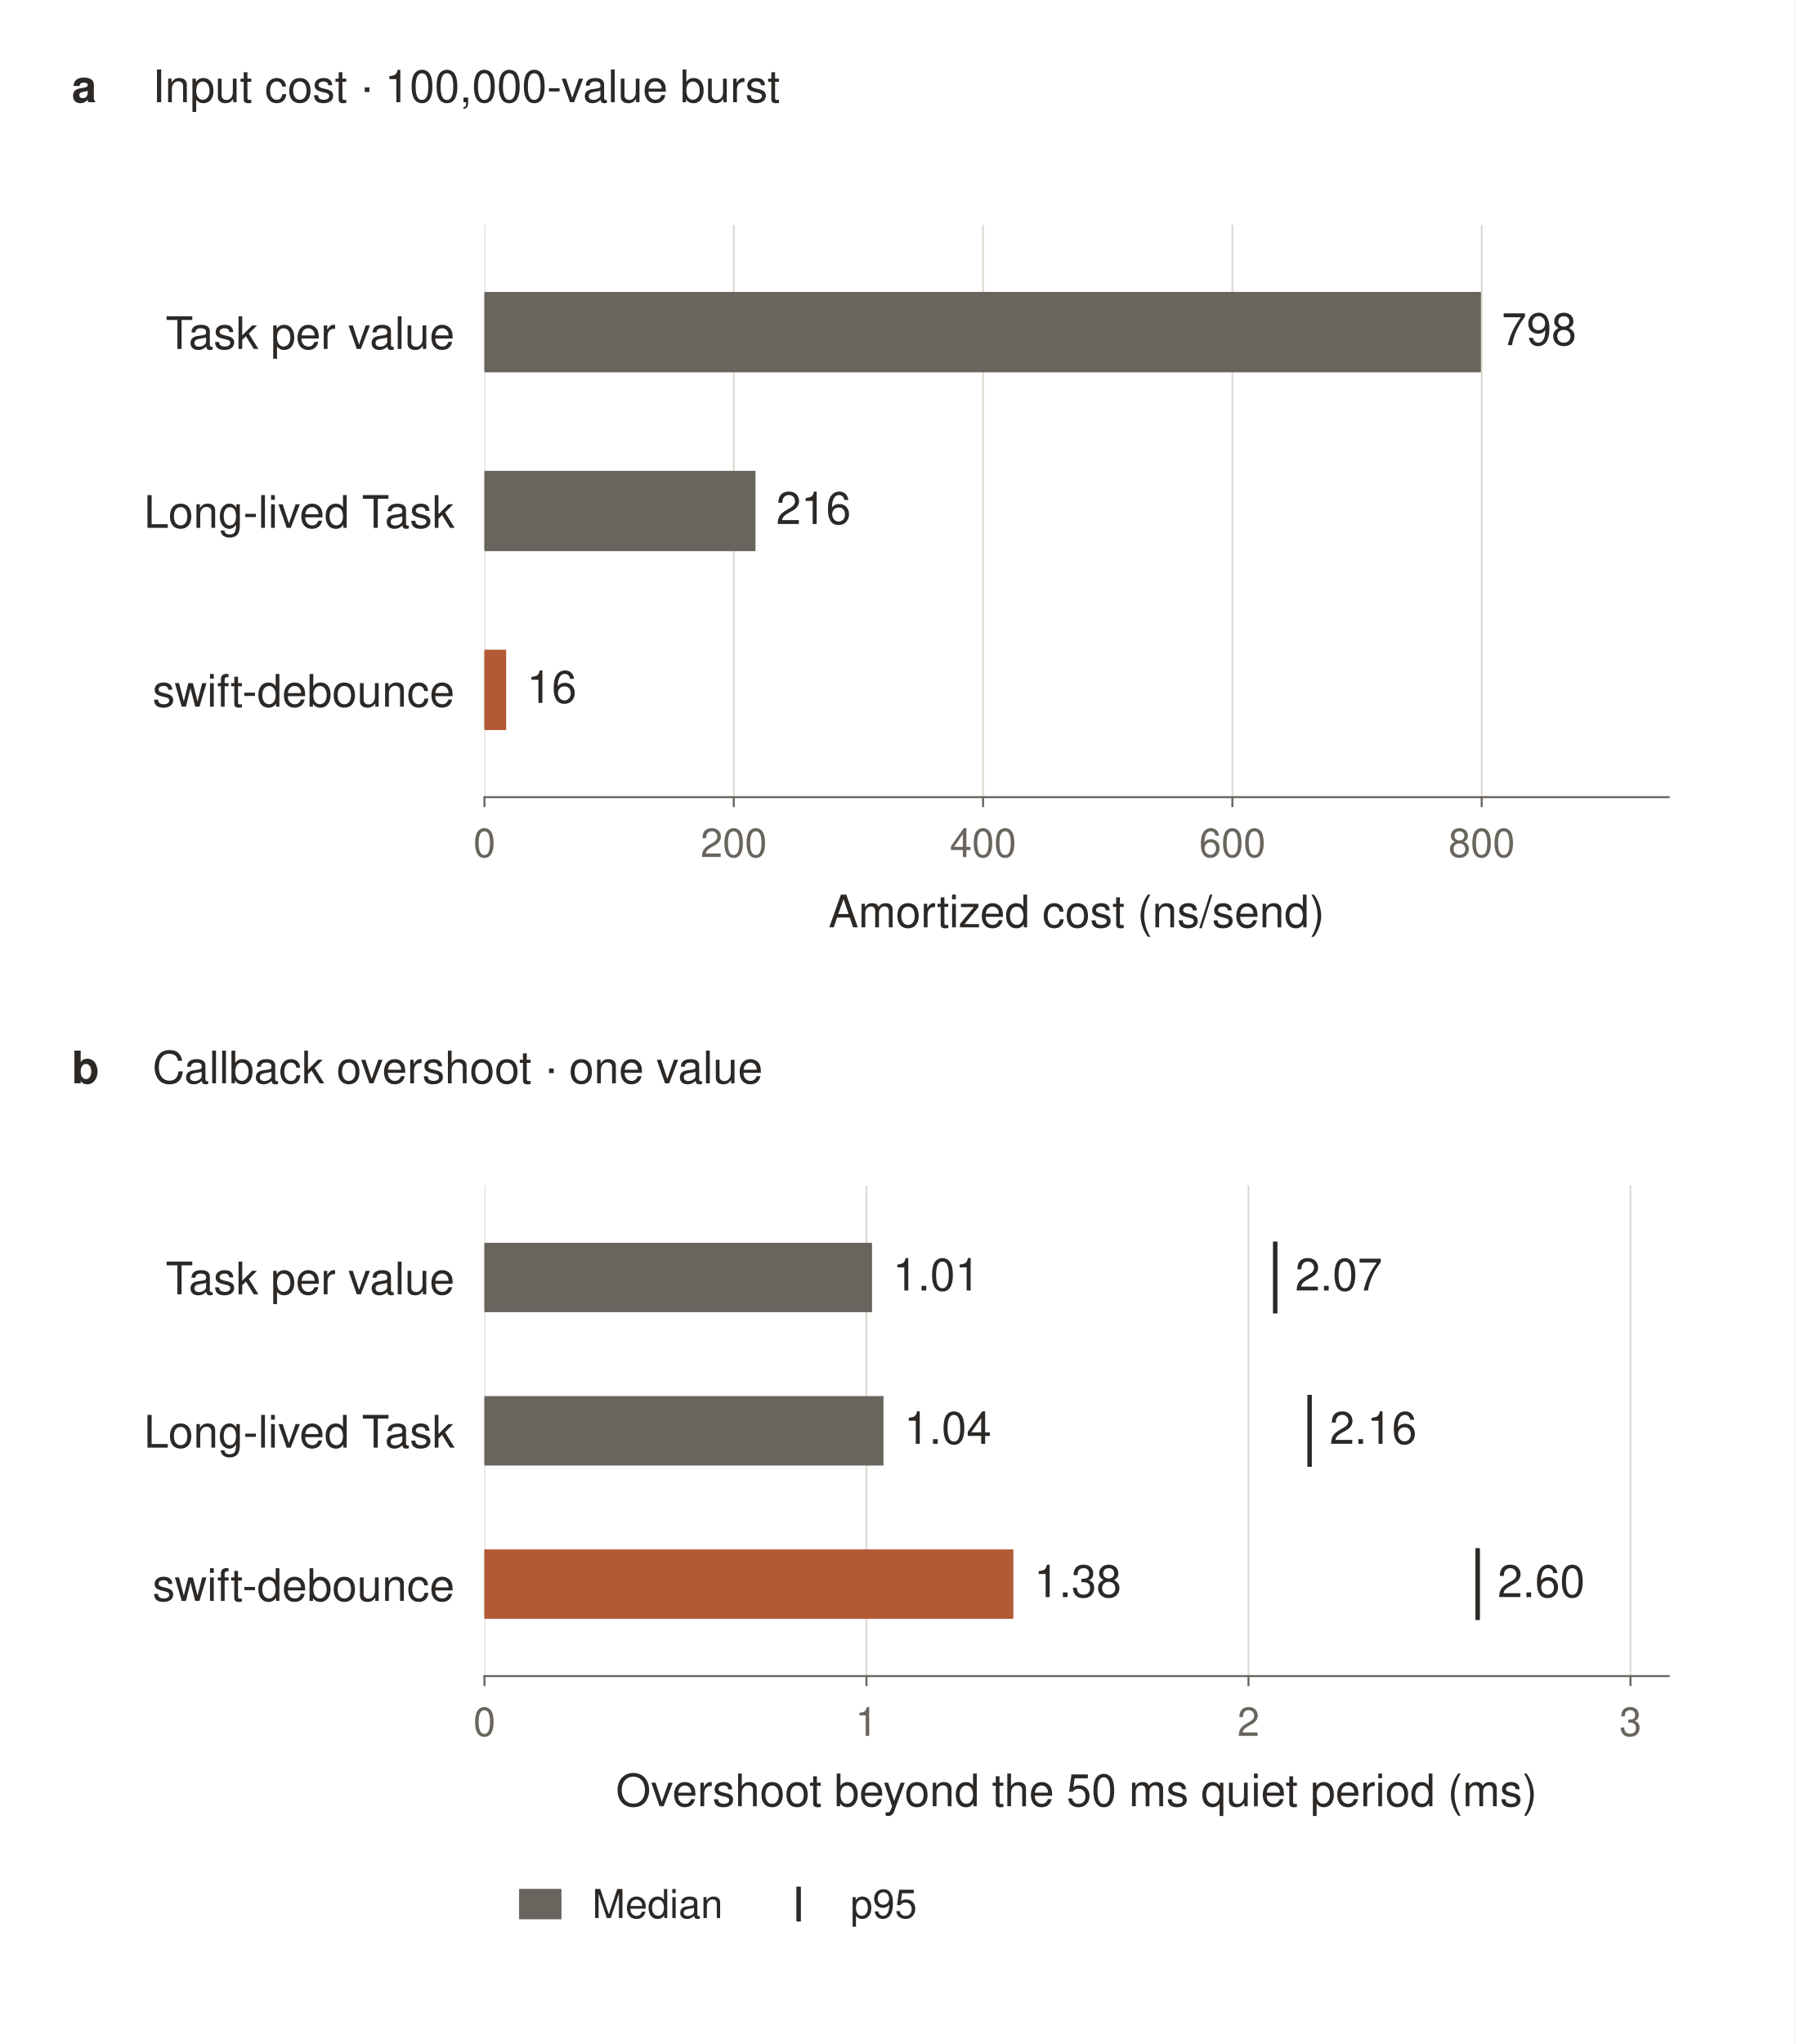
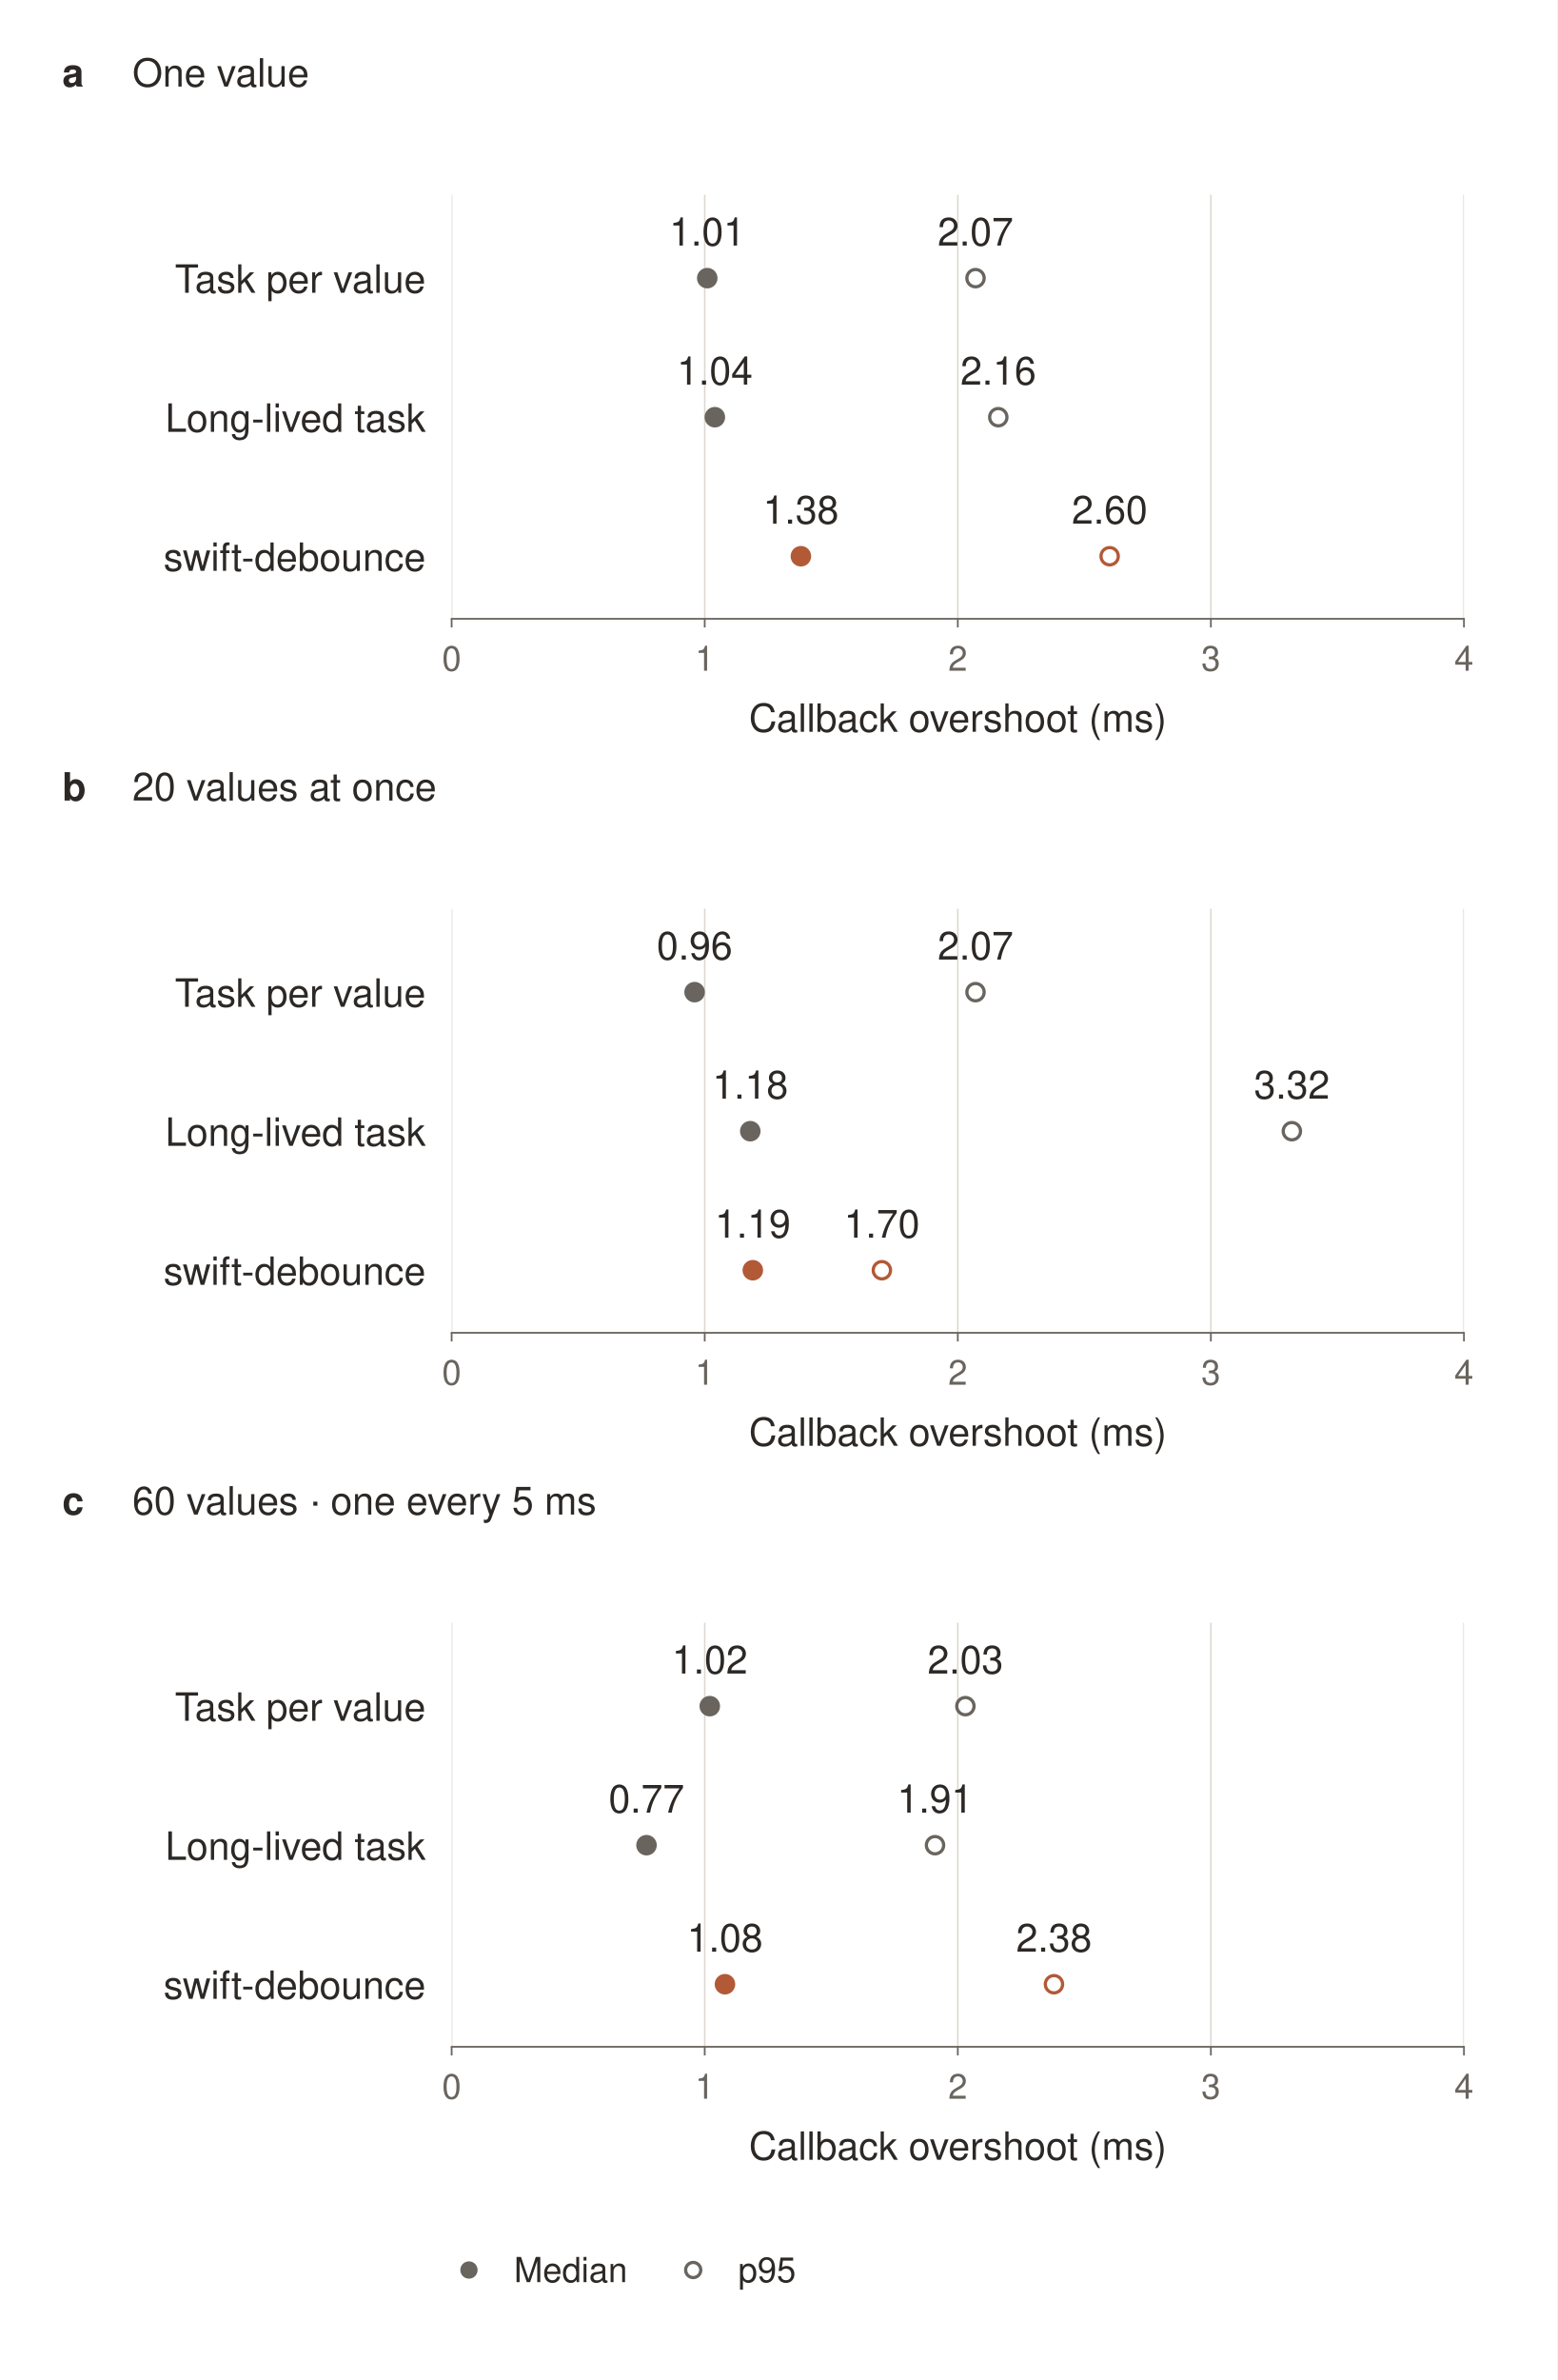
- <svg xmlns="http://www.w3.org/2000/svg" xmlns:xlink="http://www.w3.org/1999/xlink" width="720pt" height="820pt" viewBox="0 0 720 820" version="1.1" role="img" aria-labelledby="12-cost-versus-latency-title 12-cost-versus-latency-desc" xml:lang="en">
+ <svg xmlns="http://www.w3.org/2000/svg" xmlns:xlink="http://www.w3.org/1999/xlink" width="720pt" height="1100pt" viewBox="0 0 720 1100" version="1.1" role="img" aria-labelledby="12-cost-versus-latency-title 12-cost-versus-latency-desc" xml:lang="en">
  <defs>
    <style type="text/css">*{stroke-linejoin: round; stroke-linecap: butt}</style>
  </defs>
  <g id="figure_1">
    <g id="patch_1">
-       <path d="M 0 820 L 720 820 L 720 0 L 0 0 z " style="fill: #ffffff" />
+       <path d="M 0 1100 L 720 1100 L 720 0 L 0 0 z " style="fill: #ffffff" />
    </g>
    <g id="axes_1">
      <g id="patch_2">
-         <path d="M 194.4 319.8 L 669.6 319.8 L 669.6 90.2 L 194.4 90.2 z " style="fill: #ffffff" />
+         <path d="M 208.8 286 L 676.8 286 L 676.8 90 L 208.8 90 z " style="fill: #ffffff" />
      </g>
      <g id="matplotlib.axis_1">
        <g id="xtick_1">
          <g id="line2d_1">
-             <path d="M 194.4 319.8 L 194.4 90.2 " clip-path="url(#p893a5e2f08)" style="fill: none; stroke: #ddd8d0; stroke-width: 0.7; stroke-linecap: square" />
+             <path d="M 208.8 286 L 208.8 90 " clip-path="url(#p05e14ca4dc)" style="fill: none; stroke: #ddd8d0; stroke-width: 0.7; stroke-linecap: square" />
          </g>
          <g id="line2d_2">
            <defs>
              <path id="mcac970d6e6" d="M 0 0 L 0 4 " style="stroke: #69645e; stroke-width: 0.8" />
            </defs>
            <g>
-               <use xlink:href="#mcac970d6e6" x="194.4" y="319.8" style="fill: #69645e; stroke: #69645e; stroke-width: 0.8" />
+               <use xlink:href="#mcac970d6e6" x="208.8" y="286" style="fill: #69645e; stroke: #69645e; stroke-width: 0.8" />
            </g>
          </g>
          <g id="text_1">
-             <text style="font-size: 16px; font-family: 'Helvetica'; text-anchor: middle; fill: #69645e" x="194.4" y="343.8" transform="rotate(-0 194.4 343.8)">0</text>
+             <text style="font-size: 16px; font-family: 'Helvetica'; text-anchor: middle; fill: #69645e" x="208.8" y="310" transform="rotate(-0 208.8 310)">0</text>
          </g>
        </g>
        <g id="xtick_2">
          <g id="line2d_3">
-             <path d="M 294.442 319.8 L 294.442 90.2 " clip-path="url(#p893a5e2f08)" style="fill: none; stroke: #ddd8d0; stroke-width: 0.7; stroke-linecap: square" />
+             <path d="M 325.8 286 L 325.8 90 " clip-path="url(#p05e14ca4dc)" style="fill: none; stroke: #ddd8d0; stroke-width: 0.7; stroke-linecap: square" />
          </g>
          <g id="line2d_4">
            <g>
-               <use xlink:href="#mcac970d6e6" x="294.442" y="319.8" style="fill: #69645e; stroke: #69645e; stroke-width: 0.8" />
+               <use xlink:href="#mcac970d6e6" x="325.8" y="286" style="fill: #69645e; stroke: #69645e; stroke-width: 0.8" />
            </g>
          </g>
          <g id="text_2">
-             <text style="font-size: 16px; font-family: 'Helvetica'; text-anchor: middle; fill: #69645e" x="294.442" y="343.8" transform="rotate(-0 294.4421 343.8)">200</text>
+             <text style="font-size: 16px; font-family: 'Helvetica'; text-anchor: middle; fill: #69645e" x="325.8" y="310" transform="rotate(-0 325.8 310)">1</text>
          </g>
        </g>
        <g id="xtick_3">
          <g id="line2d_5">
-             <path d="M 394.484 319.8 L 394.484 90.2 " clip-path="url(#p893a5e2f08)" style="fill: none; stroke: #ddd8d0; stroke-width: 0.7; stroke-linecap: square" />
+             <path d="M 442.8 286 L 442.8 90 " clip-path="url(#p05e14ca4dc)" style="fill: none; stroke: #ddd8d0; stroke-width: 0.7; stroke-linecap: square" />
          </g>
          <g id="line2d_6">
            <g>
-               <use xlink:href="#mcac970d6e6" x="394.484" y="319.8" style="fill: #69645e; stroke: #69645e; stroke-width: 0.8" />
+               <use xlink:href="#mcac970d6e6" x="442.8" y="286" style="fill: #69645e; stroke: #69645e; stroke-width: 0.8" />
            </g>
          </g>
          <g id="text_3">
-             <text style="font-size: 16px; font-family: 'Helvetica'; text-anchor: middle; fill: #69645e" x="394.484" y="343.8" transform="rotate(-0 394.4842 343.8)">400</text>
+             <text style="font-size: 16px; font-family: 'Helvetica'; text-anchor: middle; fill: #69645e" x="442.8" y="310" transform="rotate(-0 442.8 310)">2</text>
          </g>
        </g>
        <g id="xtick_4">
          <g id="line2d_7">
-             <path d="M 494.526 319.8 L 494.526 90.2 " clip-path="url(#p893a5e2f08)" style="fill: none; stroke: #ddd8d0; stroke-width: 0.7; stroke-linecap: square" />
+             <path d="M 559.8 286 L 559.8 90 " clip-path="url(#p05e14ca4dc)" style="fill: none; stroke: #ddd8d0; stroke-width: 0.7; stroke-linecap: square" />
          </g>
          <g id="line2d_8">
            <g>
-               <use xlink:href="#mcac970d6e6" x="494.526" y="319.8" style="fill: #69645e; stroke: #69645e; stroke-width: 0.8" />
+               <use xlink:href="#mcac970d6e6" x="559.8" y="286" style="fill: #69645e; stroke: #69645e; stroke-width: 0.8" />
            </g>
          </g>
          <g id="text_4">
-             <text style="font-size: 16px; font-family: 'Helvetica'; text-anchor: middle; fill: #69645e" x="494.526" y="343.8" transform="rotate(-0 494.5263 343.8)">600</text>
+             <text style="font-size: 16px; font-family: 'Helvetica'; text-anchor: middle; fill: #69645e" x="559.8" y="310" transform="rotate(-0 559.8 310)">3</text>
          </g>
        </g>
        <g id="xtick_5">
          <g id="line2d_9">
-             <path d="M 594.568 319.8 L 594.568 90.2 " clip-path="url(#p893a5e2f08)" style="fill: none; stroke: #ddd8d0; stroke-width: 0.7; stroke-linecap: square" />
+             <path d="M 676.8 286 L 676.8 90 " clip-path="url(#p05e14ca4dc)" style="fill: none; stroke: #ddd8d0; stroke-width: 0.7; stroke-linecap: square" />
          </g>
          <g id="line2d_10">
            <g>
-               <use xlink:href="#mcac970d6e6" x="594.568" y="319.8" style="fill: #69645e; stroke: #69645e; stroke-width: 0.8" />
+               <use xlink:href="#mcac970d6e6" x="676.8" y="286" style="fill: #69645e; stroke: #69645e; stroke-width: 0.8" />
            </g>
          </g>
          <g id="text_5">
-             <text style="font-size: 16px; font-family: 'Helvetica'; text-anchor: middle; fill: #69645e" x="594.568" y="343.8" transform="rotate(-0 594.5684 343.8)">800</text>
+             <text style="font-size: 16px; font-family: 'Helvetica'; text-anchor: middle; fill: #69645e" x="676.8" y="310" transform="rotate(-0 676.8 310)">4</text>
          </g>
        </g>
        <g id="text_6">
-           <text style="font-size: 18px; font-family: 'Helvetica'; text-anchor: middle; fill: #2c2825" x="432" y="372.019" transform="rotate(-0 432 372.0188)">Amortized cost (ns/send)</text>
+           <text style="font-size: 18px; font-family: 'Helvetica'; text-anchor: middle; fill: #2c2825" x="442.8" y="338.219" transform="rotate(-0 442.8 338.2188)">Callback overshoot (ms)</text>
        </g>
      </g>
      <g id="matplotlib.axis_2">
        <g id="ytick_1">
          <g id="line2d_11" />
          <g id="text_7">
-             <text style="font-size: 18px; font-family: 'Helvetica'; text-anchor: end; fill: #2c2825" x="182.4" y="140" transform="rotate(-0 182.4 140)">Task per value</text>
+             <text style="font-size: 18px; font-family: 'Helvetica'; text-anchor: end; fill: #2c2825" x="196.8" y="135.307" transform="rotate(-0 196.8 135.3074)">Task per value</text>
          </g>
        </g>
        <g id="ytick_2">
          <g id="line2d_12" />
          <g id="text_8">
-             <text style="font-size: 18px; font-family: 'Helvetica'; text-anchor: end; fill: #2c2825" x="182.4" y="211.75" transform="rotate(-0 182.4 211.75)">Long-lived Task</text>
+             <text style="font-size: 18px; font-family: 'Helvetica'; text-anchor: end; fill: #2c2825" x="196.8" y="199.57" transform="rotate(-0 196.8 199.5697)">Long-lived task</text>
          </g>
        </g>
        <g id="ytick_3">
          <g id="line2d_13" />
          <g id="text_9">
-             <text style="font-size: 18px; font-family: 'Helvetica'; text-anchor: end; fill: #2c2825" x="182.4" y="283.5" transform="rotate(-0 182.4 283.5)">swift-debounce</text>
+             <text style="font-size: 18px; font-family: 'Helvetica'; text-anchor: end; fill: #2c2825" x="196.8" y="263.832" transform="rotate(-0 196.8 263.832)">swift-debounce</text>
          </g>
        </g>
      </g>
      <g id="patch_3">
-         <path d="M 194.4 319.8 L 669.6 319.8 " style="fill: none; stroke: #69645e; stroke-width: 0.8; stroke-linejoin: miter; stroke-linecap: square" />
-       </g>
+         <path d="M 208.8 286 L 676.8 286 " style="fill: none; stroke: #69645e; stroke-width: 0.8; stroke-linejoin: miter; stroke-linecap: square" />
+       </g>
+       <g id="line2d_14">
+         <defs>
+           <path id="mc5dae8e2c2" d="M 0 4 C 1.061 4 2.078 3.579 2.828 2.828 C 3.579 2.078 4 1.061 4 0 C 4 -1.061 3.579 -2.078 2.828 -2.828 C 2.078 -3.579 1.061 -4 0 -4 C -1.061 -4 -2.078 -3.579 -2.828 -2.828 C -3.579 -2.078 -4 -1.061 -4 0 C -4 1.061 -3.579 2.078 -2.828 2.828 C -2.078 3.579 -1.061 4 0 4 z " style="stroke: #69645e; stroke-width: 1.5" />
+         </defs>
+         <g clip-path="url(#p05e14ca4dc)">
+           <use xlink:href="#mc5dae8e2c2" x="326.97" y="128.557" style="fill: #69645e; stroke: #69645e; stroke-width: 1.5" />
+         </g>
+       </g>
+       <g id="text_10">
+         <text style="font-size: 18px; font-family: 'Helvetica'; text-anchor: middle; fill: #2c2825" x="326.97" y="113.499" transform="rotate(-0 326.97 113.4988)">1.01</text>
+       </g>
+       <g id="line2d_15">
+         <defs>
+           <path id="m0d85a0c8d5" d="M 0 4 C 1.061 4 2.078 3.579 2.828 2.828 C 3.579 2.078 4 1.061 4 0 C 4 -1.061 3.579 -2.078 2.828 -2.828 C 2.078 -3.579 1.061 -4 0 -4 C -1.061 -4 -2.078 -3.579 -2.828 -2.828 C -3.579 -2.078 -4 -1.061 -4 0 C -4 1.061 -3.579 2.078 -2.828 2.828 C -2.078 3.579 -1.061 4 0 4 z " style="stroke: #69645e; stroke-width: 1.5" />
+         </defs>
+         <g clip-path="url(#p05e14ca4dc)">
+           <use xlink:href="#m0d85a0c8d5" x="450.99" y="128.557" style="fill: #ffffff; stroke: #69645e; stroke-width: 1.5" />
+         </g>
+       </g>
+       <g id="text_11">
+         <text style="font-size: 18px; font-family: 'Helvetica'; text-anchor: middle; fill: #2c2825" x="450.99" y="113.499" transform="rotate(-0 450.99 113.4988)">2.07</text>
+       </g>
+       <g id="line2d_16">
+         <g clip-path="url(#p05e14ca4dc)">
+           <use xlink:href="#mc5dae8e2c2" x="330.48" y="192.82" style="fill: #69645e; stroke: #69645e; stroke-width: 1.5" />
+         </g>
+       </g>
+       <g id="text_12">
+         <text style="font-size: 18px; font-family: 'Helvetica'; text-anchor: middle; fill: #2c2825" x="330.48" y="177.761" transform="rotate(-0 330.48 177.7611)">1.04</text>
+       </g>
+       <g id="line2d_17">
+         <g clip-path="url(#p05e14ca4dc)">
+           <use xlink:href="#m0d85a0c8d5" x="461.52" y="192.82" style="fill: #ffffff; stroke: #69645e; stroke-width: 1.5" />
+         </g>
+       </g>
+       <g id="text_13">
+         <text style="font-size: 18px; font-family: 'Helvetica'; text-anchor: middle; fill: #2c2825" x="461.52" y="177.761" transform="rotate(-0 461.52 177.7611)">2.16</text>
+       </g>
+       <g id="line2d_18">
+         <defs>
+           <path id="ma573fd771a" d="M 0 4 C 1.061 4 2.078 3.579 2.828 2.828 C 3.579 2.078 4 1.061 4 0 C 4 -1.061 3.579 -2.078 2.828 -2.828 C 2.078 -3.579 1.061 -4 0 -4 C -1.061 -4 -2.078 -3.579 -2.828 -2.828 C -3.579 -2.078 -4 -1.061 -4 0 C -4 1.061 -3.579 2.078 -2.828 2.828 C -2.078 3.579 -1.061 4 0 4 z " style="stroke: #b25936; stroke-width: 1.5" />
+         </defs>
+         <g clip-path="url(#p05e14ca4dc)">
+           <use xlink:href="#ma573fd771a" x="370.26" y="257.082" style="fill: #b25936; stroke: #b25936; stroke-width: 1.5" />
+         </g>
+       </g>
+       <g id="text_14">
+         <text style="font-size: 18px; font-family: 'Helvetica'; text-anchor: middle; fill: #2c2825" x="370.26" y="242.023" transform="rotate(-0 370.26 242.0234)">1.38</text>
+       </g>
+       <g id="line2d_19">
+         <defs>
+           <path id="m51b6b425ac" d="M 0 4 C 1.061 4 2.078 3.579 2.828 2.828 C 3.579 2.078 4 1.061 4 0 C 4 -1.061 3.579 -2.078 2.828 -2.828 C 2.078 -3.579 1.061 -4 0 -4 C -1.061 -4 -2.078 -3.579 -2.828 -2.828 C -3.579 -2.078 -4 -1.061 -4 0 C -4 1.061 -3.579 2.078 -2.828 2.828 C -2.078 3.579 -1.061 4 0 4 z " style="stroke: #b25936; stroke-width: 1.5" />
+         </defs>
+         <g clip-path="url(#p05e14ca4dc)">
+           <use xlink:href="#m51b6b425ac" x="513" y="257.082" style="fill: #ffffff; stroke: #b25936; stroke-width: 1.5" />
+         </g>
+       </g>
+       <g id="text_15">
+         <text style="font-size: 18px; font-family: 'Helvetica'; text-anchor: middle; fill: #2c2825" x="513" y="242.023" transform="rotate(-0 513 242.0234)">2.60</text>
+       </g>
+     </g>
+     <g id="axes_2">
      <g id="patch_4">
-         <path d="M 194.4 148.676 L 593.568 148.676 L 593.568 117.824 L 194.4 117.824 z " clip-path="url(#p893a5e2f08)" style="fill: #69645e; stroke: #69645e; stroke-width: 1.4; stroke-linejoin: miter" />
-       </g>
-       <g id="text_10">
-         <text style="font-size: 18px; font-family: 'Helvetica'; text-anchor: start; fill: #2c2825" x="602.568" y="138.471" transform="rotate(-0 602.568 138.4707)">798</text>
-       </g>
-       <g id="patch_5">
-         <path d="M 194.4 220.426 L 302.445 220.426 L 302.445 189.574 L 194.4 189.574 z " clip-path="url(#p893a5e2f08)" style="fill: #69645e; stroke: #69645e; stroke-width: 1.4; stroke-linejoin: miter" />
-       </g>
-       <g id="text_11">
-         <text style="font-size: 18px; font-family: 'Helvetica'; text-anchor: start; fill: #2c2825" x="311.445" y="210.221" transform="rotate(-0 311.4455 210.2207)">216</text>
-       </g>
-       <g id="patch_6">
-         <path d="M 194.4 292.176 L 202.403 292.176 L 202.403 261.324 L 194.4 261.324 z " clip-path="url(#p893a5e2f08)" style="fill: #b25936; stroke: #b25936; stroke-width: 1.4; stroke-linejoin: miter" />
-       </g>
-       <g id="text_12">
-         <text style="font-size: 18px; font-family: 'Helvetica'; text-anchor: start; fill: #2c2825" x="211.403" y="281.971" transform="rotate(-0 211.4034 281.9707)">16</text>
-       </g>
-     </g>
-     <g id="axes_2">
-       <g id="patch_7">
-         <path d="M 194.4 672.4 L 669.6 672.4 L 669.6 475.6 L 194.4 475.6 z " style="fill: #ffffff" />
+         <path d="M 208.8 616 L 676.8 616 L 676.8 420 L 208.8 420 z " style="fill: #ffffff" />
      </g>
      <g id="matplotlib.axis_3">
        <g id="xtick_6">
-           <g id="line2d_14">
-             <path d="M 194.4 672.4 L 194.4 475.6 " clip-path="url(#p6cedaa1fa8)" style="fill: none; stroke: #ddd8d0; stroke-width: 0.7; stroke-linecap: square" />
-           </g>
-           <g id="line2d_15">
-             <g>
-               <use xlink:href="#mcac970d6e6" x="194.4" y="672.4" style="fill: #69645e; stroke: #69645e; stroke-width: 0.8" />
-             </g>
-           </g>
-           <g id="text_13">
-             <text style="font-size: 16px; font-family: 'Helvetica'; text-anchor: middle; fill: #69645e" x="194.4" y="696.4" transform="rotate(-0 194.4 696.4)">0</text>
+           <g id="line2d_20">
+             <path d="M 208.8 616 L 208.8 420 " clip-path="url(#p33afc2be3f)" style="fill: none; stroke: #ddd8d0; stroke-width: 0.7; stroke-linecap: square" />
+           </g>
+           <g id="line2d_21">
+             <g>
+               <use xlink:href="#mcac970d6e6" x="208.8" y="616" style="fill: #69645e; stroke: #69645e; stroke-width: 0.8" />
+             </g>
+           </g>
+           <g id="text_16">
+             <text style="font-size: 16px; font-family: 'Helvetica'; text-anchor: middle; fill: #69645e" x="208.8" y="640" transform="rotate(-0 208.8 640)">0</text>
          </g>
        </g>
        <g id="xtick_7">
-           <g id="line2d_16">
-             <path d="M 347.69 672.4 L 347.69 475.6 " clip-path="url(#p6cedaa1fa8)" style="fill: none; stroke: #ddd8d0; stroke-width: 0.7; stroke-linecap: square" />
-           </g>
-           <g id="line2d_17">
-             <g>
-               <use xlink:href="#mcac970d6e6" x="347.69" y="672.4" style="fill: #69645e; stroke: #69645e; stroke-width: 0.8" />
-             </g>
-           </g>
-           <g id="text_14">
-             <text style="font-size: 16px; font-family: 'Helvetica'; text-anchor: middle; fill: #69645e" x="347.69" y="696.4" transform="rotate(-0 347.6903 696.4)">1</text>
+           <g id="line2d_22">
+             <path d="M 325.8 616 L 325.8 420 " clip-path="url(#p33afc2be3f)" style="fill: none; stroke: #ddd8d0; stroke-width: 0.7; stroke-linecap: square" />
+           </g>
+           <g id="line2d_23">
+             <g>
+               <use xlink:href="#mcac970d6e6" x="325.8" y="616" style="fill: #69645e; stroke: #69645e; stroke-width: 0.8" />
+             </g>
+           </g>
+           <g id="text_17">
+             <text style="font-size: 16px; font-family: 'Helvetica'; text-anchor: middle; fill: #69645e" x="325.8" y="640" transform="rotate(-0 325.8 640)">1</text>
          </g>
        </g>
        <g id="xtick_8">
-           <g id="line2d_18">
-             <path d="M 500.981 672.4 L 500.981 475.6 " clip-path="url(#p6cedaa1fa8)" style="fill: none; stroke: #ddd8d0; stroke-width: 0.7; stroke-linecap: square" />
-           </g>
-           <g id="line2d_19">
-             <g>
-               <use xlink:href="#mcac970d6e6" x="500.981" y="672.4" style="fill: #69645e; stroke: #69645e; stroke-width: 0.8" />
-             </g>
-           </g>
-           <g id="text_15">
-             <text style="font-size: 16px; font-family: 'Helvetica'; text-anchor: middle; fill: #69645e" x="500.981" y="696.4" transform="rotate(-0 500.9806 696.4)">2</text>
+           <g id="line2d_24">
+             <path d="M 442.8 616 L 442.8 420 " clip-path="url(#p33afc2be3f)" style="fill: none; stroke: #ddd8d0; stroke-width: 0.7; stroke-linecap: square" />
+           </g>
+           <g id="line2d_25">
+             <g>
+               <use xlink:href="#mcac970d6e6" x="442.8" y="616" style="fill: #69645e; stroke: #69645e; stroke-width: 0.8" />
+             </g>
+           </g>
+           <g id="text_18">
+             <text style="font-size: 16px; font-family: 'Helvetica'; text-anchor: middle; fill: #69645e" x="442.8" y="640" transform="rotate(-0 442.8 640)">2</text>
          </g>
        </g>
        <g id="xtick_9">
-           <g id="line2d_20">
-             <path d="M 654.271 672.4 L 654.271 475.6 " clip-path="url(#p6cedaa1fa8)" style="fill: none; stroke: #ddd8d0; stroke-width: 0.7; stroke-linecap: square" />
-           </g>
-           <g id="line2d_21">
-             <g>
-               <use xlink:href="#mcac970d6e6" x="654.271" y="672.4" style="fill: #69645e; stroke: #69645e; stroke-width: 0.8" />
-             </g>
-           </g>
-           <g id="text_16">
-             <text style="font-size: 16px; font-family: 'Helvetica'; text-anchor: middle; fill: #69645e" x="654.271" y="696.4" transform="rotate(-0 654.271 696.4)">3</text>
-           </g>
-         </g>
-         <g id="text_17">
-           <text style="font-size: 18px; font-family: 'Helvetica'; text-anchor: middle; fill: #2c2825" x="432" y="724.619" transform="rotate(-0 432 724.6187)">Overshoot beyond the 50 ms quiet period (ms)</text>
+           <g id="line2d_26">
+             <path d="M 559.8 616 L 559.8 420 " clip-path="url(#p33afc2be3f)" style="fill: none; stroke: #ddd8d0; stroke-width: 0.7; stroke-linecap: square" />
+           </g>
+           <g id="line2d_27">
+             <g>
+               <use xlink:href="#mcac970d6e6" x="559.8" y="616" style="fill: #69645e; stroke: #69645e; stroke-width: 0.8" />
+             </g>
+           </g>
+           <g id="text_19">
+             <text style="font-size: 16px; font-family: 'Helvetica'; text-anchor: middle; fill: #69645e" x="559.8" y="640" transform="rotate(-0 559.8 640)">3</text>
+           </g>
+         </g>
+         <g id="xtick_10">
+           <g id="line2d_28">
+             <path d="M 676.8 616 L 676.8 420 " clip-path="url(#p33afc2be3f)" style="fill: none; stroke: #ddd8d0; stroke-width: 0.7; stroke-linecap: square" />
+           </g>
+           <g id="line2d_29">
+             <g>
+               <use xlink:href="#mcac970d6e6" x="676.8" y="616" style="fill: #69645e; stroke: #69645e; stroke-width: 0.8" />
+             </g>
+           </g>
+           <g id="text_20">
+             <text style="font-size: 16px; font-family: 'Helvetica'; text-anchor: middle; fill: #69645e" x="676.8" y="640" transform="rotate(-0 676.8 640)">4</text>
+           </g>
+         </g>
+         <g id="text_21">
+           <text style="font-size: 18px; font-family: 'Helvetica'; text-anchor: middle; fill: #2c2825" x="442.8" y="668.219" transform="rotate(-0 442.8 668.2188)">Callback overshoot (ms)</text>
        </g>
      </g>
      <g id="matplotlib.axis_4">
        <g id="ytick_4">
-           <g id="line2d_22" />
-           <g id="text_18">
-             <text style="font-size: 18px; font-family: 'Helvetica'; text-anchor: end; fill: #2c2825" x="182.4" y="519.25" transform="rotate(-0 182.4 519.25)">Task per value</text>
+           <g id="line2d_30" />
+           <g id="text_22">
+             <text style="font-size: 18px; font-family: 'Helvetica'; text-anchor: end; fill: #2c2825" x="196.8" y="465.307" transform="rotate(-0 196.8 465.3074)">Task per value</text>
          </g>
        </g>
        <g id="ytick_5">
-           <g id="line2d_23" />
-           <g id="text_19">
-             <text style="font-size: 18px; font-family: 'Helvetica'; text-anchor: end; fill: #2c2825" x="182.4" y="580.75" transform="rotate(-0 182.4 580.75)">Long-lived Task</text>
+           <g id="line2d_31" />
+           <g id="text_23">
+             <text style="font-size: 18px; font-family: 'Helvetica'; text-anchor: end; fill: #2c2825" x="196.8" y="529.57" transform="rotate(-0 196.8 529.5697)">Long-lived task</text>
          </g>
        </g>
        <g id="ytick_6">
-           <g id="line2d_24" />
-           <g id="text_20">
-             <text style="font-size: 18px; font-family: 'Helvetica'; text-anchor: end; fill: #2c2825" x="182.4" y="642.25" transform="rotate(-0 182.4 642.25)">swift-debounce</text>
-           </g>
-         </g>
-       </g>
-       <g id="patch_8">
-         <path d="M 194.4 672.4 L 669.6 672.4 " style="fill: none; stroke: #69645e; stroke-width: 0.8; stroke-linejoin: miter; stroke-linecap: square" />
-       </g>
-       <g id="patch_9">
-         <path d="M 194.4 525.722 L 349.223 525.722 L 349.223 499.277 L 194.4 499.277 z " clip-path="url(#p6cedaa1fa8)" style="fill: #69645e; stroke: #69645e; stroke-width: 1.4; stroke-linejoin: miter" />
-       </g>
-       <g id="text_21">
-         <text style="font-size: 18px; font-family: 'Helvetica'; text-anchor: start; fill: #2c2825" x="358.223" y="517.721" transform="rotate(-0 358.2232 517.7207)">1.01</text>
-       </g>
-       <g id="patch_10">
-         <path d="M 194.4 587.222 L 353.822 587.222 L 353.822 560.778 L 194.4 560.778 z " clip-path="url(#p6cedaa1fa8)" style="fill: #69645e; stroke: #69645e; stroke-width: 1.4; stroke-linejoin: miter" />
-       </g>
-       <g id="text_22">
-         <text style="font-size: 18px; font-family: 'Helvetica'; text-anchor: start; fill: #2c2825" x="362.822" y="579.221" transform="rotate(-0 362.8219 579.2207)">1.04</text>
-       </g>
-       <g id="patch_11">
-         <path d="M 194.4 648.722 L 405.941 648.722 L 405.941 622.278 L 194.4 622.278 z " clip-path="url(#p6cedaa1fa8)" style="fill: #b25936; stroke: #b25936; stroke-width: 1.4; stroke-linejoin: miter" />
-       </g>
-       <g id="text_23">
-         <text style="font-size: 18px; font-family: 'Helvetica'; text-anchor: start; fill: #2c2825" x="414.941" y="640.721" transform="rotate(-0 414.9406 640.7207)">1.38</text>
-       </g>
-       <g id="text_24">
-         <text style="font-size: 18px; font-family: 'Helvetica'; text-anchor: start; fill: #2c2825" x="519.711" y="517.721" transform="rotate(-0 519.711 517.7207)">2.07</text>
+           <g id="line2d_32" />
+           <g id="text_24">
+             <text style="font-size: 18px; font-family: 'Helvetica'; text-anchor: end; fill: #2c2825" x="196.8" y="593.832" transform="rotate(-0 196.8 593.832)">swift-debounce</text>
+           </g>
+         </g>
+       </g>
+       <g id="patch_5">
+         <path d="M 208.8 616 L 676.8 616 " style="fill: none; stroke: #69645e; stroke-width: 0.8; stroke-linejoin: miter; stroke-linecap: square" />
+       </g>
+       <g id="line2d_33">
+         <g clip-path="url(#p33afc2be3f)">
+           <use xlink:href="#mc5dae8e2c2" x="321.12" y="458.557" style="fill: #69645e; stroke: #69645e; stroke-width: 1.5" />
+         </g>
      </g>
      <g id="text_25">
-         <text style="font-size: 18px; font-family: 'Helvetica'; text-anchor: start; fill: #2c2825" x="533.507" y="579.221" transform="rotate(-0 533.5071 579.2207)">2.16</text>
+         <text style="font-size: 18px; font-family: 'Helvetica'; text-anchor: middle; fill: #2c2825" x="321.12" y="443.499" transform="rotate(-0 321.12 443.4988)">0.96</text>
+       </g>
+       <g id="line2d_34">
+         <g clip-path="url(#p33afc2be3f)">
+           <use xlink:href="#m0d85a0c8d5" x="450.99" y="458.557" style="fill: #ffffff; stroke: #69645e; stroke-width: 1.5" />
+         </g>
      </g>
      <g id="text_26">
-         <text style="font-size: 18px; font-family: 'Helvetica'; text-anchor: start; fill: #2c2825" x="600.955" y="640.721" transform="rotate(-0 600.9548 640.7207)">2.60</text>
-       </g>
-       <g id="line2d_25">
-         <path d="M 511.711 526.03 L 511.711 498.97 " clip-path="url(#p6cedaa1fa8)" style="fill: none; stroke: #2c2825; stroke-width: 1.8; stroke-linecap: square" />
-       </g>
-       <g id="line2d_26">
-         <path d="M 525.507 587.53 L 525.507 560.47 " clip-path="url(#p6cedaa1fa8)" style="fill: none; stroke: #2c2825; stroke-width: 1.8; stroke-linecap: square" />
-       </g>
-       <g id="line2d_27">
-         <path d="M 592.955 649.03 L 592.955 621.97 " clip-path="url(#p6cedaa1fa8)" style="fill: none; stroke: #2c2825; stroke-width: 1.8; stroke-linecap: square" />
-       </g>
-     </g>
-     <g id="text_27">
-       <text style="font-weight: 700; font-size: 18px; font-family: 'Helvetica'; text-anchor: start; fill: #2c2825" x="28.8" y="41" transform="rotate(-0 28.8 41)">a</text>
-     </g>
-     <g id="text_28">
-       <text style="font-size: 18px; font-family: 'Helvetica'; text-anchor: start; fill: #2c2825" x="61.2" y="41" transform="rotate(-0 61.2 41)">Input cost · 100,000-value burst</text>
-     </g>
-     <g id="text_29">
-       <text style="font-weight: 700; font-size: 18px; font-family: 'Helvetica'; text-anchor: start; fill: #2c2825" x="28.8" y="434.6" transform="rotate(-0 28.8 434.6)">b</text>
-     </g>
-     <g id="text_30">
-       <text style="font-size: 18px; font-family: 'Helvetica'; text-anchor: start; fill: #2c2825" x="61.2" y="434.6" transform="rotate(-0 61.2 434.6)">Callback overshoot · one value</text>
+         <text style="font-size: 18px; font-family: 'Helvetica'; text-anchor: middle; fill: #2c2825" x="450.99" y="443.499" transform="rotate(-0 450.99 443.4988)">2.07</text>
+       </g>
+       <g id="line2d_35">
+         <g clip-path="url(#p33afc2be3f)">
+           <use xlink:href="#mc5dae8e2c2" x="346.86" y="522.82" style="fill: #69645e; stroke: #69645e; stroke-width: 1.5" />
+         </g>
+       </g>
+       <g id="text_27">
+         <text style="font-size: 18px; font-family: 'Helvetica'; text-anchor: middle; fill: #2c2825" x="346.86" y="507.761" transform="rotate(-0 346.86 507.7611)">1.18</text>
+       </g>
+       <g id="line2d_36">
+         <g clip-path="url(#p33afc2be3f)">
+           <use xlink:href="#m0d85a0c8d5" x="597.24" y="522.82" style="fill: #ffffff; stroke: #69645e; stroke-width: 1.5" />
+         </g>
+       </g>
+       <g id="text_28">
+         <text style="font-size: 18px; font-family: 'Helvetica'; text-anchor: middle; fill: #2c2825" x="597.24" y="507.761" transform="rotate(-0 597.24 507.7611)">3.32</text>
+       </g>
+       <g id="line2d_37">
+         <g clip-path="url(#p33afc2be3f)">
+           <use xlink:href="#ma573fd771a" x="348.03" y="587.082" style="fill: #b25936; stroke: #b25936; stroke-width: 1.5" />
+         </g>
+       </g>
+       <g id="text_29">
+         <text style="font-size: 18px; font-family: 'Helvetica'; text-anchor: middle; fill: #2c2825" x="348.03" y="572.023" transform="rotate(-0 348.03 572.0234)">1.19</text>
+       </g>
+       <g id="line2d_38">
+         <g clip-path="url(#p33afc2be3f)">
+           <use xlink:href="#m51b6b425ac" x="407.7" y="587.082" style="fill: #ffffff; stroke: #b25936; stroke-width: 1.5" />
+         </g>
+       </g>
+       <g id="text_30">
+         <text style="font-size: 18px; font-family: 'Helvetica'; text-anchor: middle; fill: #2c2825" x="407.7" y="572.023" transform="rotate(-0 407.7 572.0234)">1.70</text>
+       </g>
+     </g>
+     <g id="axes_3">
+       <g id="patch_6">
+         <path d="M 208.8 946 L 676.8 946 L 676.8 750 L 208.8 750 z " style="fill: #ffffff" />
+       </g>
+       <g id="matplotlib.axis_5">
+         <g id="xtick_11">
+           <g id="line2d_39">
+             <path d="M 208.8 946 L 208.8 750 " clip-path="url(#p34cf0c2535)" style="fill: none; stroke: #ddd8d0; stroke-width: 0.7; stroke-linecap: square" />
+           </g>
+           <g id="line2d_40">
+             <g>
+               <use xlink:href="#mcac970d6e6" x="208.8" y="946" style="fill: #69645e; stroke: #69645e; stroke-width: 0.8" />
+             </g>
+           </g>
+           <g id="text_31">
+             <text style="font-size: 16px; font-family: 'Helvetica'; text-anchor: middle; fill: #69645e" x="208.8" y="970" transform="rotate(-0 208.8 970)">0</text>
+           </g>
+         </g>
+         <g id="xtick_12">
+           <g id="line2d_41">
+             <path d="M 325.8 946 L 325.8 750 " clip-path="url(#p34cf0c2535)" style="fill: none; stroke: #ddd8d0; stroke-width: 0.7; stroke-linecap: square" />
+           </g>
+           <g id="line2d_42">
+             <g>
+               <use xlink:href="#mcac970d6e6" x="325.8" y="946" style="fill: #69645e; stroke: #69645e; stroke-width: 0.8" />
+             </g>
+           </g>
+           <g id="text_32">
+             <text style="font-size: 16px; font-family: 'Helvetica'; text-anchor: middle; fill: #69645e" x="325.8" y="970" transform="rotate(-0 325.8 970)">1</text>
+           </g>
+         </g>
+         <g id="xtick_13">
+           <g id="line2d_43">
+             <path d="M 442.8 946 L 442.8 750 " clip-path="url(#p34cf0c2535)" style="fill: none; stroke: #ddd8d0; stroke-width: 0.7; stroke-linecap: square" />
+           </g>
+           <g id="line2d_44">
+             <g>
+               <use xlink:href="#mcac970d6e6" x="442.8" y="946" style="fill: #69645e; stroke: #69645e; stroke-width: 0.8" />
+             </g>
+           </g>
+           <g id="text_33">
+             <text style="font-size: 16px; font-family: 'Helvetica'; text-anchor: middle; fill: #69645e" x="442.8" y="970" transform="rotate(-0 442.8 970)">2</text>
+           </g>
+         </g>
+         <g id="xtick_14">
+           <g id="line2d_45">
+             <path d="M 559.8 946 L 559.8 750 " clip-path="url(#p34cf0c2535)" style="fill: none; stroke: #ddd8d0; stroke-width: 0.7; stroke-linecap: square" />
+           </g>
+           <g id="line2d_46">
+             <g>
+               <use xlink:href="#mcac970d6e6" x="559.8" y="946" style="fill: #69645e; stroke: #69645e; stroke-width: 0.8" />
+             </g>
+           </g>
+           <g id="text_34">
+             <text style="font-size: 16px; font-family: 'Helvetica'; text-anchor: middle; fill: #69645e" x="559.8" y="970" transform="rotate(-0 559.8 970)">3</text>
+           </g>
+         </g>
+         <g id="xtick_15">
+           <g id="line2d_47">
+             <path d="M 676.8 946 L 676.8 750 " clip-path="url(#p34cf0c2535)" style="fill: none; stroke: #ddd8d0; stroke-width: 0.7; stroke-linecap: square" />
+           </g>
+           <g id="line2d_48">
+             <g>
+               <use xlink:href="#mcac970d6e6" x="676.8" y="946" style="fill: #69645e; stroke: #69645e; stroke-width: 0.8" />
+             </g>
+           </g>
+           <g id="text_35">
+             <text style="font-size: 16px; font-family: 'Helvetica'; text-anchor: middle; fill: #69645e" x="676.8" y="970" transform="rotate(-0 676.8 970)">4</text>
+           </g>
+         </g>
+         <g id="text_36">
+           <text style="font-size: 18px; font-family: 'Helvetica'; text-anchor: middle; fill: #2c2825" x="442.8" y="998.219" transform="rotate(-0 442.8 998.2188)">Callback overshoot (ms)</text>
+         </g>
+       </g>
+       <g id="matplotlib.axis_6">
+         <g id="ytick_7">
+           <g id="line2d_49" />
+           <g id="text_37">
+             <text style="font-size: 18px; font-family: 'Helvetica'; text-anchor: end; fill: #2c2825" x="196.8" y="795.307" transform="rotate(-0 196.8 795.3074)">Task per value</text>
+           </g>
+         </g>
+         <g id="ytick_8">
+           <g id="line2d_50" />
+           <g id="text_38">
+             <text style="font-size: 18px; font-family: 'Helvetica'; text-anchor: end; fill: #2c2825" x="196.8" y="859.57" transform="rotate(-0 196.8 859.5697)">Long-lived task</text>
+           </g>
+         </g>
+         <g id="ytick_9">
+           <g id="line2d_51" />
+           <g id="text_39">
+             <text style="font-size: 18px; font-family: 'Helvetica'; text-anchor: end; fill: #2c2825" x="196.8" y="923.832" transform="rotate(-0 196.8 923.832)">swift-debounce</text>
+           </g>
+         </g>
+       </g>
+       <g id="patch_7">
+         <path d="M 208.8 946 L 676.8 946 " style="fill: none; stroke: #69645e; stroke-width: 0.8; stroke-linejoin: miter; stroke-linecap: square" />
+       </g>
+       <g id="line2d_52">
+         <g clip-path="url(#p34cf0c2535)">
+           <use xlink:href="#mc5dae8e2c2" x="328.14" y="788.557" style="fill: #69645e; stroke: #69645e; stroke-width: 1.5" />
+         </g>
+       </g>
+       <g id="text_40">
+         <text style="font-size: 18px; font-family: 'Helvetica'; text-anchor: middle; fill: #2c2825" x="328.14" y="773.499" transform="rotate(-0 328.14 773.4988)">1.02</text>
+       </g>
+       <g id="line2d_53">
+         <g clip-path="url(#p34cf0c2535)">
+           <use xlink:href="#m0d85a0c8d5" x="446.31" y="788.557" style="fill: #ffffff; stroke: #69645e; stroke-width: 1.5" />
+         </g>
+       </g>
+       <g id="text_41">
+         <text style="font-size: 18px; font-family: 'Helvetica'; text-anchor: middle; fill: #2c2825" x="446.31" y="773.499" transform="rotate(-0 446.31 773.4988)">2.03</text>
+       </g>
+       <g id="line2d_54">
+         <g clip-path="url(#p34cf0c2535)">
+           <use xlink:href="#mc5dae8e2c2" x="298.89" y="852.82" style="fill: #69645e; stroke: #69645e; stroke-width: 1.5" />
+         </g>
+       </g>
+       <g id="text_42">
+         <text style="font-size: 18px; font-family: 'Helvetica'; text-anchor: middle; fill: #2c2825" x="298.89" y="837.761" transform="rotate(-0 298.89 837.7611)">0.77</text>
+       </g>
+       <g id="line2d_55">
+         <g clip-path="url(#p34cf0c2535)">
+           <use xlink:href="#m0d85a0c8d5" x="432.27" y="852.82" style="fill: #ffffff; stroke: #69645e; stroke-width: 1.5" />
+         </g>
+       </g>
+       <g id="text_43">
+         <text style="font-size: 18px; font-family: 'Helvetica'; text-anchor: middle; fill: #2c2825" x="432.27" y="837.761" transform="rotate(-0 432.27 837.7611)">1.91</text>
+       </g>
+       <g id="line2d_56">
+         <g clip-path="url(#p34cf0c2535)">
+           <use xlink:href="#ma573fd771a" x="335.16" y="917.082" style="fill: #b25936; stroke: #b25936; stroke-width: 1.5" />
+         </g>
+       </g>
+       <g id="text_44">
+         <text style="font-size: 18px; font-family: 'Helvetica'; text-anchor: middle; fill: #2c2825" x="335.16" y="902.023" transform="rotate(-0 335.16 902.0234)">1.08</text>
+       </g>
+       <g id="line2d_57">
+         <g clip-path="url(#p34cf0c2535)">
+           <use xlink:href="#m51b6b425ac" x="487.26" y="917.082" style="fill: #ffffff; stroke: #b25936; stroke-width: 1.5" />
+         </g>
+       </g>
+       <g id="text_45">
+         <text style="font-size: 18px; font-family: 'Helvetica'; text-anchor: middle; fill: #2c2825" x="487.26" y="902.023" transform="rotate(-0 487.26 902.0234)">2.38</text>
+       </g>
+     </g>
+     <g id="text_46">
+       <text style="font-weight: 700; font-size: 18px; font-family: 'Helvetica'; text-anchor: start; fill: #2c2825" x="28.8" y="40" transform="rotate(-0 28.8 40)">a</text>
+     </g>
+     <g id="text_47">
+       <text style="font-size: 18px; font-family: 'Helvetica'; text-anchor: start; fill: #2c2825" x="61.2" y="40" transform="rotate(-0 61.2 40)">One value</text>
+     </g>
+     <g id="text_48">
+       <text style="font-weight: 700; font-size: 18px; font-family: 'Helvetica'; text-anchor: start; fill: #2c2825" x="28.8" y="370" transform="rotate(-0 28.8 370)">b</text>
+     </g>
+     <g id="text_49">
+       <text style="font-size: 18px; font-family: 'Helvetica'; text-anchor: start; fill: #2c2825" x="61.2" y="370" transform="rotate(-0 61.2 370)">20 values at once</text>
+     </g>
+     <g id="text_50">
+       <text style="font-weight: 700; font-size: 18px; font-family: 'Helvetica'; text-anchor: start; fill: #2c2825" x="28.8" y="700" transform="rotate(-0 28.8 700)">c</text>
+     </g>
+     <g id="text_51">
+       <text style="font-size: 18px; font-family: 'Helvetica'; text-anchor: start; fill: #2c2825" x="61.2" y="700" transform="rotate(-0 61.2 700)">60 values · one every 5 ms</text>
    </g>
    <g id="legend_1">
-       <g id="patch_12">
-         <path d="M 208.8 769.465 L 224.8 769.465 L 224.8 758.265 L 208.8 758.265 z " style="fill: #69645e; stroke: #69645e; stroke-linejoin: miter" />
-       </g>
-       <g id="text_31">
-         <text style="font-size: 16px; font-family: 'Helvetica'; text-anchor: start; fill: #2c2825" x="237.6" y="769.465" transform="rotate(-0 237.6 769.465)">Median</text>
-       </g>
-       <g id="line2d_28">
+       <g id="line2d_58">
        <defs>
-           <path id="me8af48f734" d="M 0 7 L 0 -7 " style="stroke: #2c2825; stroke-width: 1.8" />
+           <path id="m1dc368c8e3" d="M 0 3.5 C 0.928 3.5 1.819 3.131 2.475 2.475 C 3.131 1.819 3.5 0.928 3.5 0 C 3.5 -0.928 3.131 -1.819 2.475 -2.475 C 1.819 -3.131 0.928 -3.5 0 -3.5 C -0.928 -3.5 -1.819 -3.131 -2.475 -2.475 C -3.131 -1.819 -3.5 -0.928 -3.5 0 C -3.5 0.928 -3.131 1.819 -2.475 2.475 C -1.819 3.131 -0.928 3.5 0 3.5 z " style="stroke: #69645e" />
        </defs>
        <g>
-           <use xlink:href="#me8af48f734" x="320.473" y="763.865" style="fill: #2c2825; stroke: #2c2825; stroke-width: 1.8" />
-         </g>
-       </g>
-       <g id="text_32">
-         <text style="font-size: 16px; font-family: 'Helvetica'; text-anchor: start; fill: #2c2825" x="341.272" y="769.465" transform="rotate(-0 341.2725 769.465)">p95</text>
+           <use xlink:href="#m1dc368c8e3" x="216.8" y="1049.165" style="fill: #69645e; stroke: #69645e" />
+         </g>
+       </g>
+       <g id="text_52">
+         <text style="font-size: 16px; font-family: 'Helvetica'; text-anchor: start; fill: #2c2825" x="237.6" y="1054.765" transform="rotate(-0 237.6 1054.765)">Median</text>
+       </g>
+       <g id="line2d_59">
+         <defs>
+           <path id="m71c8180ec9" d="M 0 3.5 C 0.928 3.5 1.819 3.131 2.475 2.475 C 3.131 1.819 3.5 0.928 3.5 0 C 3.5 -0.928 3.131 -1.819 2.475 -2.475 C 1.819 -3.131 0.928 -3.5 0 -3.5 C -0.928 -3.5 -1.819 -3.131 -2.475 -2.475 C -3.131 -1.819 -3.5 -0.928 -3.5 0 C -3.5 0.928 -3.131 1.819 -2.475 2.475 C -1.819 3.131 -0.928 3.5 0 3.5 z " style="stroke: #69645e; stroke-width: 1.5" />
+         </defs>
+         <g>
+           <use xlink:href="#m71c8180ec9" x="320.473" y="1049.165" style="fill: #ffffff; stroke: #69645e; stroke-width: 1.5" />
+         </g>
+       </g>
+       <g id="text_53">
+         <text style="font-size: 16px; font-family: 'Helvetica'; text-anchor: start; fill: #2c2825" x="341.272" y="1054.765" transform="rotate(-0 341.2725 1054.765)">p95</text>
      </g>
    </g>
  </g>
  <defs>
-     <clipPath id="p893a5e2f08">
-       <rect x="194.4" y="90.2" width="475.2" height="229.6" />
+     <clipPath id="p05e14ca4dc">
+       <rect x="208.8" y="90" width="468" height="196" />
    </clipPath>
-     <clipPath id="p6cedaa1fa8">
-       <rect x="194.4" y="475.6" width="475.2" height="196.8" />
+     <clipPath id="p33afc2be3f">
+       <rect x="208.8" y="420" width="468" height="196" />
+     </clipPath>
+     <clipPath id="p34cf0c2535">
+       <rect x="208.8" y="750" width="468" height="196" />
    </clipPath>
  </defs>
</svg>
